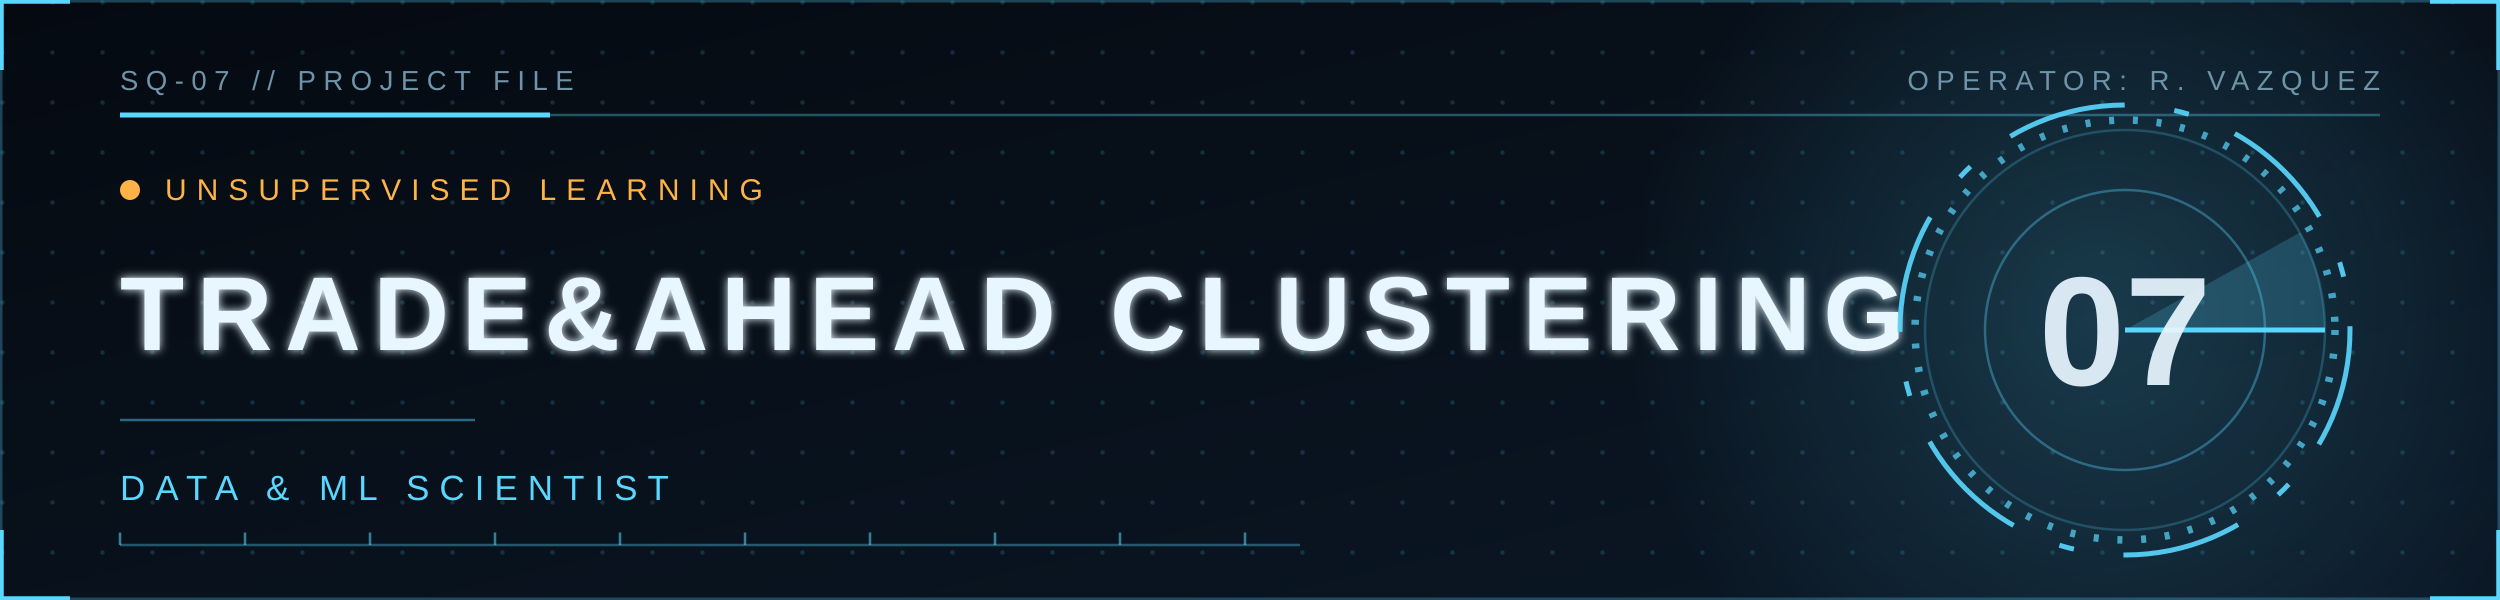
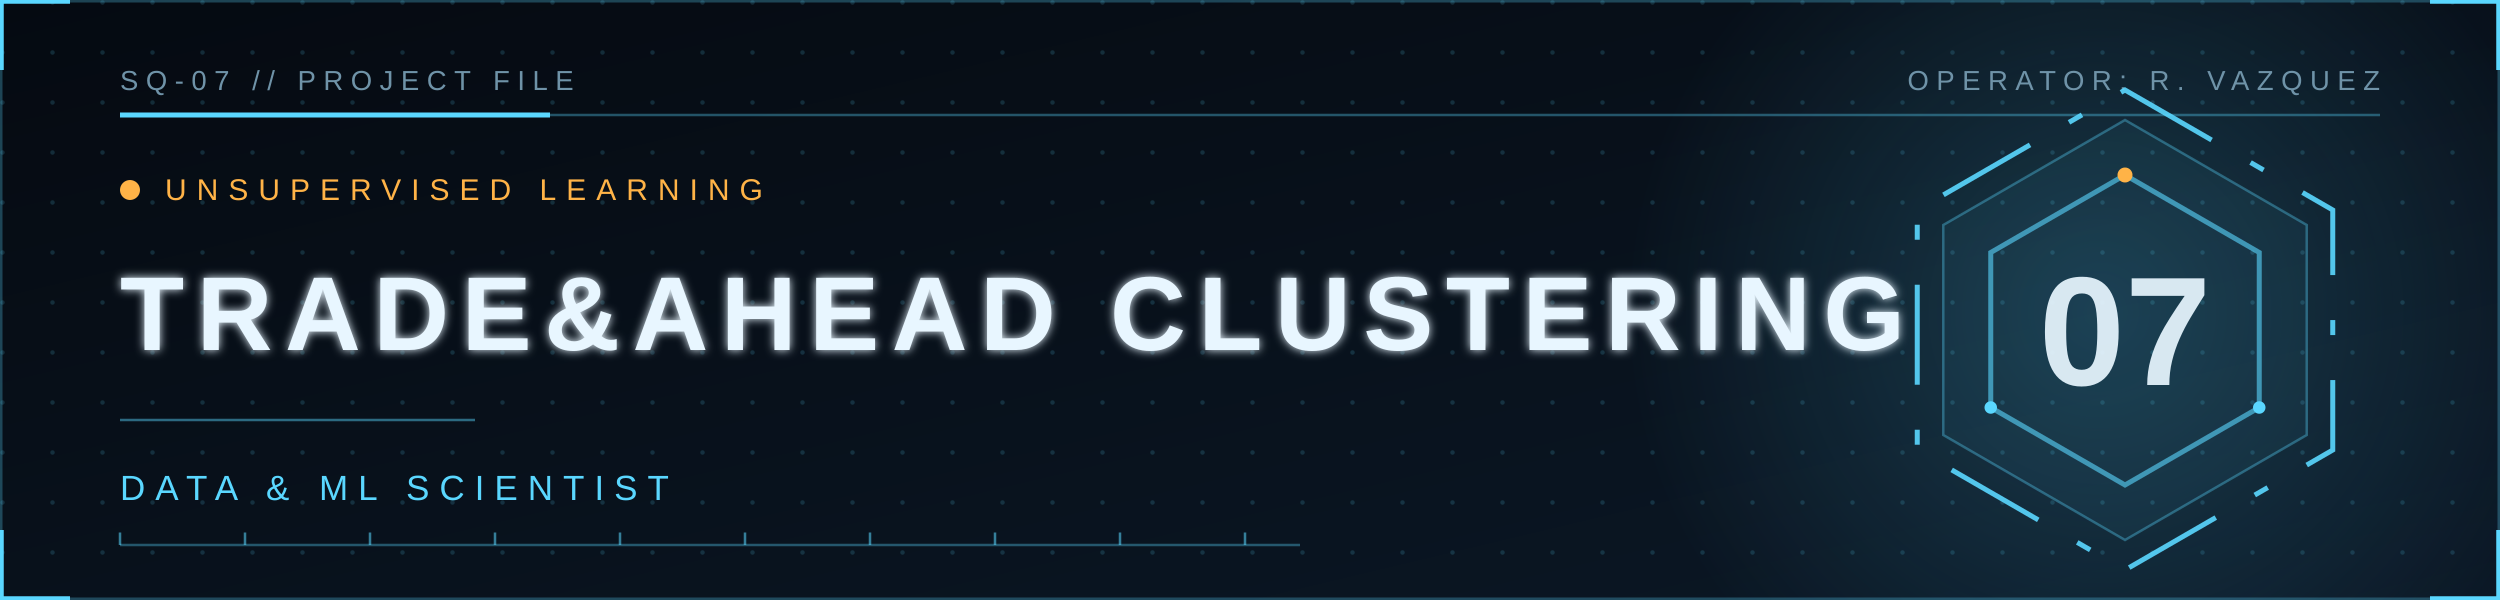
<svg xmlns="http://www.w3.org/2000/svg" width="1000" height="240" viewBox="0 0 1000 240">
  <defs>
    <linearGradient id="bg" x1="0" y1="0" x2="1" y2="1">
      <stop offset="0" stop-color="#050a11" />
      <stop offset="1" stop-color="#0b1826" />
    </linearGradient>
    <linearGradient id="line" x1="0" y1="0" x2="1" y2="0">
      <stop offset="0" stop-color="#5ad7ff" />
      <stop offset="1" stop-color="#5ad7ff" stop-opacity="0" />
    </linearGradient>
    <radialGradient id="glowR" cx="0.5" cy="0.5" r="0.5">
      <stop offset="0" stop-color="#5ad7ff" stop-opacity="0.2" />
      <stop offset="1" stop-color="#5ad7ff" stop-opacity="0" />
    </radialGradient>
    <pattern id="dots" width="20" height="20" patternUnits="userSpaceOnUse">
      <circle cx="1" cy="1" r="0.9" fill="#5ad7ff" fill-opacity="0.16" />
    </pattern>
    <filter id="soft" x="-20%" y="-50%" width="140%" height="200%">
      <feGaussianBlur stdDeviation="2" result="b" />
      <feMerge>
        <feMergeNode in="b" />
        <feMergeNode in="SourceGraphic" />
      </feMerge>
    </filter>
    <clipPath id="clip">
      <rect width="1000" height="240" />
    </clipPath>
  </defs>
  <g clip-path="url(#clip)" font-family="Bahnschrift, 'Segoe UI', 'Helvetica Neue', Arial, sans-serif">
    <rect width="1000" height="240" fill="url(#bg)" />
    <rect width="1000" height="240" fill="url(#dots)" />
    <circle cx="840" cy="125" r="190" fill="url(#glowR)" />
    <g font-size="11" letter-spacing="3" fill="#6f93a8">
      <text x="48" y="36">SQ-07 // PROJECT FILE</text>
      <text x="952" y="36" text-anchor="end">OPERATOR: R. VAZQUEZ</text>
    </g>
    <path d="M48 46H952" stroke="#5ad7ff" stroke-opacity="0.35" />
    <path d="M48 46H220" stroke="#5ad7ff" stroke-width="2" />
    <circle cx="52" cy="76" r="4" fill="#ffb347">
      <animate attributeName="opacity" values="1;0.2;1" dur="2.4s" repeatCount="indefinite" />
    </circle>
    <text x="66" y="80" font-size="12" letter-spacing="4" fill="#ffb347">UNSUPERVISED LEARNING</text>
    <text x="48" y="140" font-size="42" font-weight="700" letter-spacing="5" fill="#e8f6ff" filter="url(#soft)">TRADE&amp;AHEAD CLUSTERING</text>
    <path d="M48 160H400" stroke="url(#line)" stroke-width="3" />
    <path d="M48 168H190" stroke="#5ad7ff" stroke-opacity="0.45" />
    <text x="48" y="200" font-size="14" letter-spacing="4" fill="#5ad7ff">DATA &amp; ML SCIENTIST</text>
    <path d="M48 218H520" stroke="#5ad7ff" stroke-opacity="0.35" />
    <path d="M48 218v-5M98 218v-5M148 218v-5M198 218v-5M248 218v-5M298 218v-5M348 218v-5M398 218v-5M448 218v-5M498 218v-5" stroke="#5ad7ff" stroke-opacity="0.55" />
    <g transform="translate(850 132)">
-       <circle r="80" fill="none" stroke="#5ad7ff" stroke-opacity="0.22" />
-       <circle r="56" fill="none" stroke="#5ad7ff" stroke-opacity="0.35" />
-       <circle r="84" fill="none" stroke="#5ad7ff" stroke-opacity="0.7" stroke-width="3" stroke-dasharray="2 7.5" />
-       <circle r="90" fill="none" stroke="#5ad7ff" stroke-opacity="0.9" stroke-width="2" stroke-dasharray="48 20 6 20">
-         <animateTransform attributeName="transform" type="rotate" from="0" to="360" dur="40s" repeatCount="indefinite" />
-       </circle>
-       <g>
-         <path d="M0 0L80 0A80 80 0 0 0 70 -39Z" fill="#5ad7ff" fill-opacity="0.2" />
-         <path d="M0 0H80" stroke="#5ad7ff" stroke-width="2" />
-         <animateTransform attributeName="transform" type="rotate" from="0" to="360" dur="7s" repeatCount="indefinite" />
+       <polygon points="0.0,-84.0 72.7,-42.0 72.7,42.0 0.0,84.0 -72.7,42.0 -72.7,-42.0" fill="#5ad7ff" fill-opacity="0.05" stroke="#5ad7ff" stroke-opacity="0.35" />
+       <polygon points="0.0,-62.0 53.7,-31.0 53.7,31.0 0.0,62.0 -53.7,31.0 -53.7,-31.0" fill="none" stroke="#5ad7ff" stroke-opacity="0.6" stroke-width="2" />
+       <polygon points="0.0,-96.0 83.1,-48.0 83.1,48.0 0.0,96.0 -83.1,48.0 -83.1,-48.0" fill="none" stroke="#5ad7ff" stroke-opacity="0.9" stroke-width="2" stroke-dasharray="40 18 6 18">
+         <animateTransform attributeName="transform" type="rotate" from="0" to="360" dur="50s" repeatCount="indefinite" />
+       </polygon>
+       <g fill="#ffb347">
+         <circle cx="0" cy="-62" r="3">
+           <animate attributeName="opacity" values="1;0.2;1" dur="2.4s" repeatCount="indefinite" />
+         </circle>
+         <circle cx="53.7" cy="31" r="2.5" fill="#5ad7ff" />
+         <circle cx="-53.7" cy="31" r="2.5" fill="#5ad7ff" />
      </g>
      <text y="22" text-anchor="middle" font-size="62" font-weight="700" fill="#e8f6ff" fill-opacity="0.92">07</text>
    </g>
    <rect x="-60" y="0" width="60" height="240" fill="#5ad7ff" fill-opacity="0.04">
      <animate attributeName="x" values="-60;1000" dur="9s" repeatCount="indefinite" />
    </rect>
  </g>
  <rect x="0.5" y="0.5" width="999" height="239" fill="none" stroke="#5ad7ff" stroke-opacity="0.28" />
  <path d="M0 28V0H28M972 0H1000V28M1000 212V240H972M28 240H0V212" fill="none" stroke="#5ad7ff" stroke-width="3" />
</svg>
